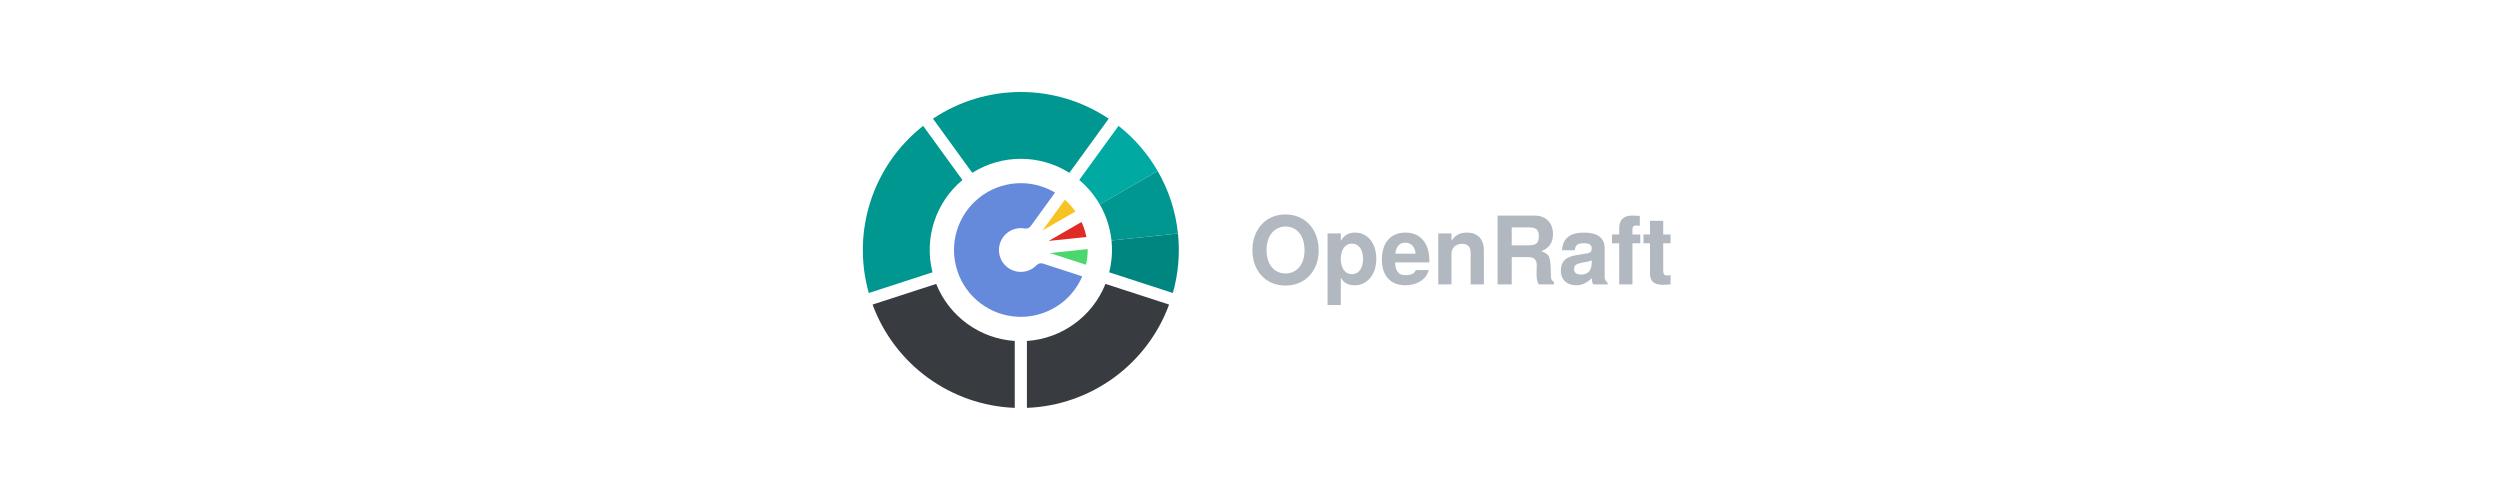
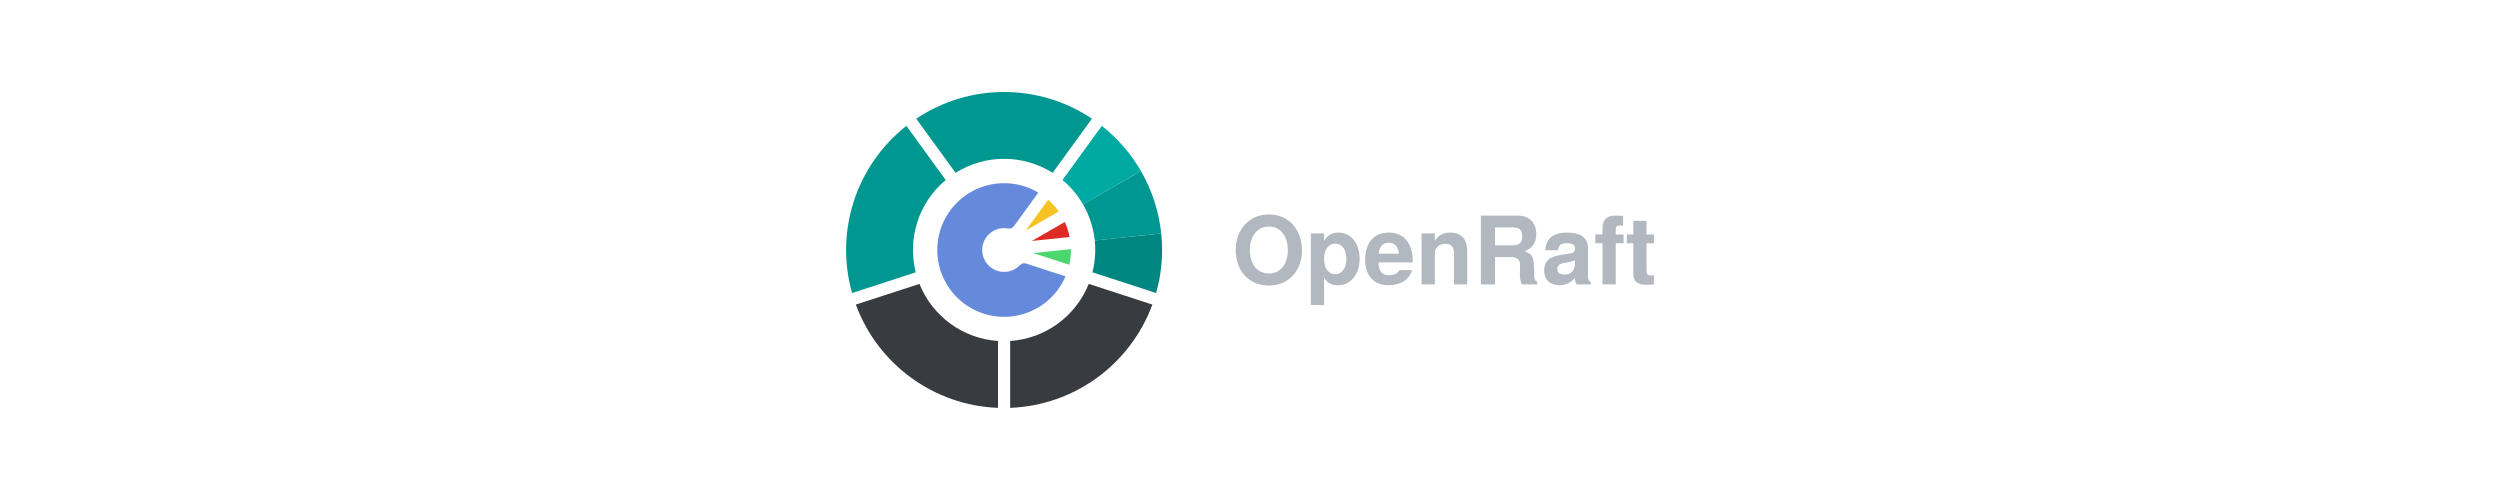
<svg xmlns="http://www.w3.org/2000/svg" viewBox="0 0 900 180" width="900" height="180" role="img" aria-label="OpenRaft">
-   <g transform="translate(297.5 20.0) scale(2.1875)">
+   <g transform="translate(291.474 20.0) scale(2.1875)">
    <path d="M45.93 37.58L56.4 40.98A26.0 26.0 0 0 1 33.0 57.98L33.0 46.97A15.0 15.0 0 0 0 45.93 37.58Z" fill="#383b3f" />
    <path d="M31.0 46.97L31.0 57.98A26.0 26.0 0 0 1 7.6 40.98L18.07 37.58A15.0 15.0 0 0 0 31.0 46.97Z" fill="#383b3f" />
    <path d="M17.46 35.67L6.98 39.08A26.0 26.0 0 0 1 15.92 11.57L22.39 20.48A15.0 15.0 0 0 0 17.46 35.67Z" fill="#009791" />
    <path d="M24.01 19.3L17.54 10.39A26.0 26.0 0 0 1 46.46 10.39L39.99 19.3A15.0 15.0 0 0 0 24.01 19.3Z" fill="#009791" />
    <path d="M41.61 20.48L48.08 11.57A26.0 26.0 0 0 1 54.52 19.0L44.99 24.5A15.0 15.0 0 0 0 41.61 20.48Z" fill="#00aaa3" />
    <path d="M44.99 24.5L54.52 19.0A26.0 26.0 0 0 1 57.86 29.28L46.92 30.43A15.0 15.0 0 0 0 44.99 24.5Z" fill="#009791" />
    <path d="M46.92 30.43L57.86 29.28A26.0 26.0 0 0 1 57.02 39.08L46.54 35.67A15.0 15.0 0 0 0 46.92 30.43Z" fill="#008681" />
    <path d="M35.57 28.78L39.25 23.73A11.0 11.0 0 0 1 40.99 25.66L35.57 28.78Z" fill="#f7c323" />
    <path d="M36.57 30.51L41.99 27.39A11.0 11.0 0 0 1 42.79 29.86L36.57 30.51Z" fill="#df2b26" />
    <path d="M36.78 32.5L43.0 31.85A11.0 11.0 0 0 1 42.73 34.43L36.78 32.5Z" fill="#4bd76d" />
    <path d="M35.63 34.23L42.11 36.34A11.0 11.0 0 1 1 37.63 22.55L33.63 28.06A1.0 1.0 0 0 1 32.64 28.46A3.6 3.6 0 1 0 34.6 34.49A1.0 1.0 0 0 1 35.63 34.23Z" fill="#6589db" />
  </g>
-   <path transform="translate(449.5 102.393) scale(0.034)" d="M742.0 -360.0C742.0 -580.0 603.0 -741.0 390.0 -741.0C176.0 -741.0 40.0 -574.0 40.0 -365.0C40.0 -147.0 177.0 12.0 391.0 12.0C603.0 12.0 742.0 -147.0 742.0 -360.0ZM592.0 -361.0C592.0 -212.0 511.0 -116.0 391.0 -116.0C270.0 -116.0 190.0 -212.0 190.0 -365.0C190.0 -512.0 270.0 -613.0 391.0 -613.0C514.0 -613.0 592.0 -513.0 592.0 -361.0ZM1352.0 -270.0C1352.0 -430.0 1267.0 -549.0 1126.0 -549.0C1058.0 -549.0 1010.0 -520.0 976.0 -460.0V-540.0H836.0V218.0H976.0V-72.0C1010.0 -12.0 1058.0 9.0 1126.0 9.0C1256.0 9.0 1352.0 -106.0 1352.0 -270.0ZM1212.0 -268.0C1212.0 -170.0 1163.0 -108.0 1094.0 -108.0C1024.0 -108.0 976.0 -169.0 976.0 -270.0C976.0 -371.0 1024.0 -432.0 1094.0 -432.0C1165.0 -432.0 1212.0 -371.0 1212.0 -268.0ZM1914.0 -250.0C1914.0 -436.0 1820.0 -549.0 1661.0 -549.0C1506.0 -549.0 1411.0 -444.0 1411.0 -263.0C1411.0 -90.0 1505.0 9.0 1658.0 9.0C1779.0 9.0 1877.0 -46.0 1908.0 -152.0H1770.0C1758.0 -113.0 1714.0 -98.0 1663.0 -98.0C1597.0 -98.0 1555.0 -128.0 1551.0 -233.0H1913.0ZM1768.0 -326.0H1553.0C1562.0 -401.0 1597.0 -442.0 1659.0 -442.0C1719.0 -442.0 1761.0 -403.0 1768.0 -326.0ZM2491.0 0.0V-362.0C2491.0 -481.0 2425.0 -549.0 2310.0 -549.0C2237.0 -549.0 2188.0 -522.0 2148.0 -462.0V-540.0H2008.0V0.0H2148.0V-324.0C2148.0 -388.0 2193.0 -430.0 2261.0 -430.0C2321.0 -430.0 2351.0 -397.0 2351.0 -333.0V0.0ZM3233.0 0.0V-27.0C3210.0 -40.0 3201.0 -55.0 3201.0 -87.0C3197.0 -302.0 3193.0 -312.0 3100.0 -352.0C3182.0 -384.0 3223.0 -443.0 3223.0 -532.0C3223.0 -645.0 3156.0 -729.0 3027.0 -729.0H2636.0V0.0H2786.0V-289.0H2958.0C3023.0 -289.0 3051.0 -263.0 3051.0 -202.0L3049.0 -125.0C3049.0 -57.0 3053.0 -35.0 3072.0 0.0ZM3073.0 -511.0C3073.0 -446.0 3052.0 -414.0 2967.0 -414.0H2786.0V-604.0H2967.0C3049.0 -604.0 3073.0 -574.0 3073.0 -511.0ZM3802.0 0.0V-17.0C3777.0 -40.0 3770.0 -55.0 3770.0 -83.0V-383.0C3770.0 -493.0 3695.0 -549.0 3549.0 -549.0C3403.0 -549.0 3327.0 -487.0 3318.0 -362.0H3453.0C3460.0 -418.0 3483.0 -436.0 3552.0 -436.0C3606.0 -436.0 3633.0 -418.0 3633.0 -382.0C3633.0 -325.0 3591.0 -331.0 3521.0 -319.0L3465.0 -309.0C3358.0 -290.0 3306.0 -244.0 3306.0 -146.0C3306.0 -41.0 3380.0 9.0 3470.0 9.0C3530.0 9.0 3585.0 -17.0 3634.0 -68.0C3634.0 -40.0 3637.0 -16.0 3650.0 0.0ZM3633.0 -231.0C3633.0 -150.0 3593.0 -104.0 3522.0 -104.0C3475.0 -104.0 3446.0 -122.0 3446.0 -162.0C3446.0 -203.0 3468.0 -218.0 3526.0 -229.0L3574.0 -238.0C3611.0 -245.0 3617.0 -247.0 3633.0 -255.0ZM4147.0 -436.0V-529.0H4064.0V-582.0C4064.0 -610.0 4076.0 -624.0 4102.0 -624.0C4114.0 -624.0 4130.0 -623.0 4142.0 -621.0V-726.0C4116.0 -728.0 4081.0 -729.0 4062.0 -729.0C3969.0 -729.0 3924.0 -685.0 3924.0 -594.0V-529.0H3848.0V-436.0H3924.0V0.0H4064.0V-436.0ZM4468.0 0.0V-98.0C4454.0 -96.0 4446.0 -95.0 4436.0 -95.0C4399.0 -95.0 4390.0 -106.0 4390.0 -154.0V-436.0H4468.0V-529.0H4390.0V-674.0H4250.0V-529.0H4181.0V-436.0H4250.0V-116.0C4250.0 -31.0 4295.0 4.0 4387.0 4.0C4418.0 4.0 4443.0 1.0 4468.0 0.0Z" fill="#b2b8bf" />
+   <path transform="translate(443.489 102.393) scale(0.034)" d="M742.0 -360.0C742.0 -580.0 603.0 -741.0 390.0 -741.0C176.0 -741.0 40.0 -574.0 40.0 -365.0C40.0 -147.0 177.0 12.0 391.0 12.0C603.0 12.0 742.0 -147.0 742.0 -360.0ZM592.0 -361.0C592.0 -212.0 511.0 -116.0 391.0 -116.0C270.0 -116.0 190.0 -212.0 190.0 -365.0C190.0 -512.0 270.0 -613.0 391.0 -613.0C514.0 -613.0 592.0 -513.0 592.0 -361.0ZM1352.0 -270.0C1352.0 -430.0 1267.0 -549.0 1126.0 -549.0C1058.0 -549.0 1010.0 -520.0 976.0 -460.0V-540.0H836.0V218.0H976.0V-72.0C1010.0 -12.0 1058.0 9.0 1126.0 9.0C1256.0 9.0 1352.0 -106.0 1352.0 -270.0ZM1212.0 -268.0C1212.0 -170.0 1163.0 -108.0 1094.0 -108.0C1024.0 -108.0 976.0 -169.0 976.0 -270.0C976.0 -371.0 1024.0 -432.0 1094.0 -432.0C1165.0 -432.0 1212.0 -371.0 1212.0 -268.0ZM1914.0 -250.0C1914.0 -436.0 1820.0 -549.0 1661.0 -549.0C1506.0 -549.0 1411.0 -444.0 1411.0 -263.0C1411.0 -90.0 1505.0 9.0 1658.0 9.0C1779.0 9.0 1877.0 -46.0 1908.0 -152.0H1770.0C1758.0 -113.0 1714.0 -98.0 1663.0 -98.0C1597.0 -98.0 1555.0 -128.0 1551.0 -233.0H1913.0ZM1768.0 -326.0H1553.0C1562.0 -401.0 1597.0 -442.0 1659.0 -442.0C1719.0 -442.0 1761.0 -403.0 1768.0 -326.0ZM2491.0 0.0V-362.0C2491.0 -481.0 2425.0 -549.0 2310.0 -549.0C2237.0 -549.0 2188.0 -522.0 2148.0 -462.0V-540.0H2008.0V0.0H2148.0V-324.0C2148.0 -388.0 2193.0 -430.0 2261.0 -430.0C2321.0 -430.0 2351.0 -397.0 2351.0 -333.0V0.0ZM3233.0 0.0V-27.0C3210.0 -40.0 3201.0 -55.0 3201.0 -87.0C3197.0 -302.0 3193.0 -312.0 3100.0 -352.0C3182.0 -384.0 3223.0 -443.0 3223.0 -532.0C3223.0 -645.0 3156.0 -729.0 3027.0 -729.0H2636.0V0.0H2786.0V-289.0H2958.0C3023.0 -289.0 3051.0 -263.0 3051.0 -202.0L3049.0 -125.0C3049.0 -57.0 3053.0 -35.0 3072.0 0.0ZM3073.0 -511.0C3073.0 -446.0 3052.0 -414.0 2967.0 -414.0H2786.0V-604.0H2967.0C3049.0 -604.0 3073.0 -574.0 3073.0 -511.0ZM3802.0 0.0V-17.0C3777.0 -40.0 3770.0 -55.0 3770.0 -83.0V-383.0C3770.0 -493.0 3695.0 -549.0 3549.0 -549.0C3403.0 -549.0 3327.0 -487.0 3318.0 -362.0H3453.0C3460.0 -418.0 3483.0 -436.0 3552.0 -436.0C3606.0 -436.0 3633.0 -418.0 3633.0 -382.0C3633.0 -325.0 3591.0 -331.0 3521.0 -319.0L3465.0 -309.0C3358.0 -290.0 3306.0 -244.0 3306.0 -146.0C3306.0 -41.0 3380.0 9.0 3470.0 9.0C3530.0 9.0 3585.0 -17.0 3634.0 -68.0C3634.0 -40.0 3637.0 -16.0 3650.0 0.0ZM3633.0 -231.0C3633.0 -150.0 3593.0 -104.0 3522.0 -104.0C3475.0 -104.0 3446.0 -122.0 3446.0 -162.0C3446.0 -203.0 3468.0 -218.0 3526.0 -229.0L3574.0 -238.0C3611.0 -245.0 3617.0 -247.0 3633.0 -255.0ZM4147.0 -436.0V-529.0H4064.0V-582.0C4064.0 -610.0 4076.0 -624.0 4102.0 -624.0C4114.0 -624.0 4130.0 -623.0 4142.0 -621.0V-726.0C4116.0 -728.0 4081.0 -729.0 4062.0 -729.0C3969.0 -729.0 3924.0 -685.0 3924.0 -594.0V-529.0H3848.0V-436.0H3924.0V0.0H4064.0V-436.0ZM4468.0 0.0V-98.0C4454.0 -96.0 4446.0 -95.0 4436.0 -95.0C4399.0 -95.0 4390.0 -106.0 4390.0 -154.0V-436.0H4468.0V-529.0H4390.0V-674.0H4250.0V-529.0H4181.0V-436.0H4250.0V-116.0C4250.0 -31.0 4295.0 4.0 4387.0 4.0C4418.0 4.0 4443.0 1.0 4468.0 0.0Z" fill="#b2b8bf" />
</svg>
